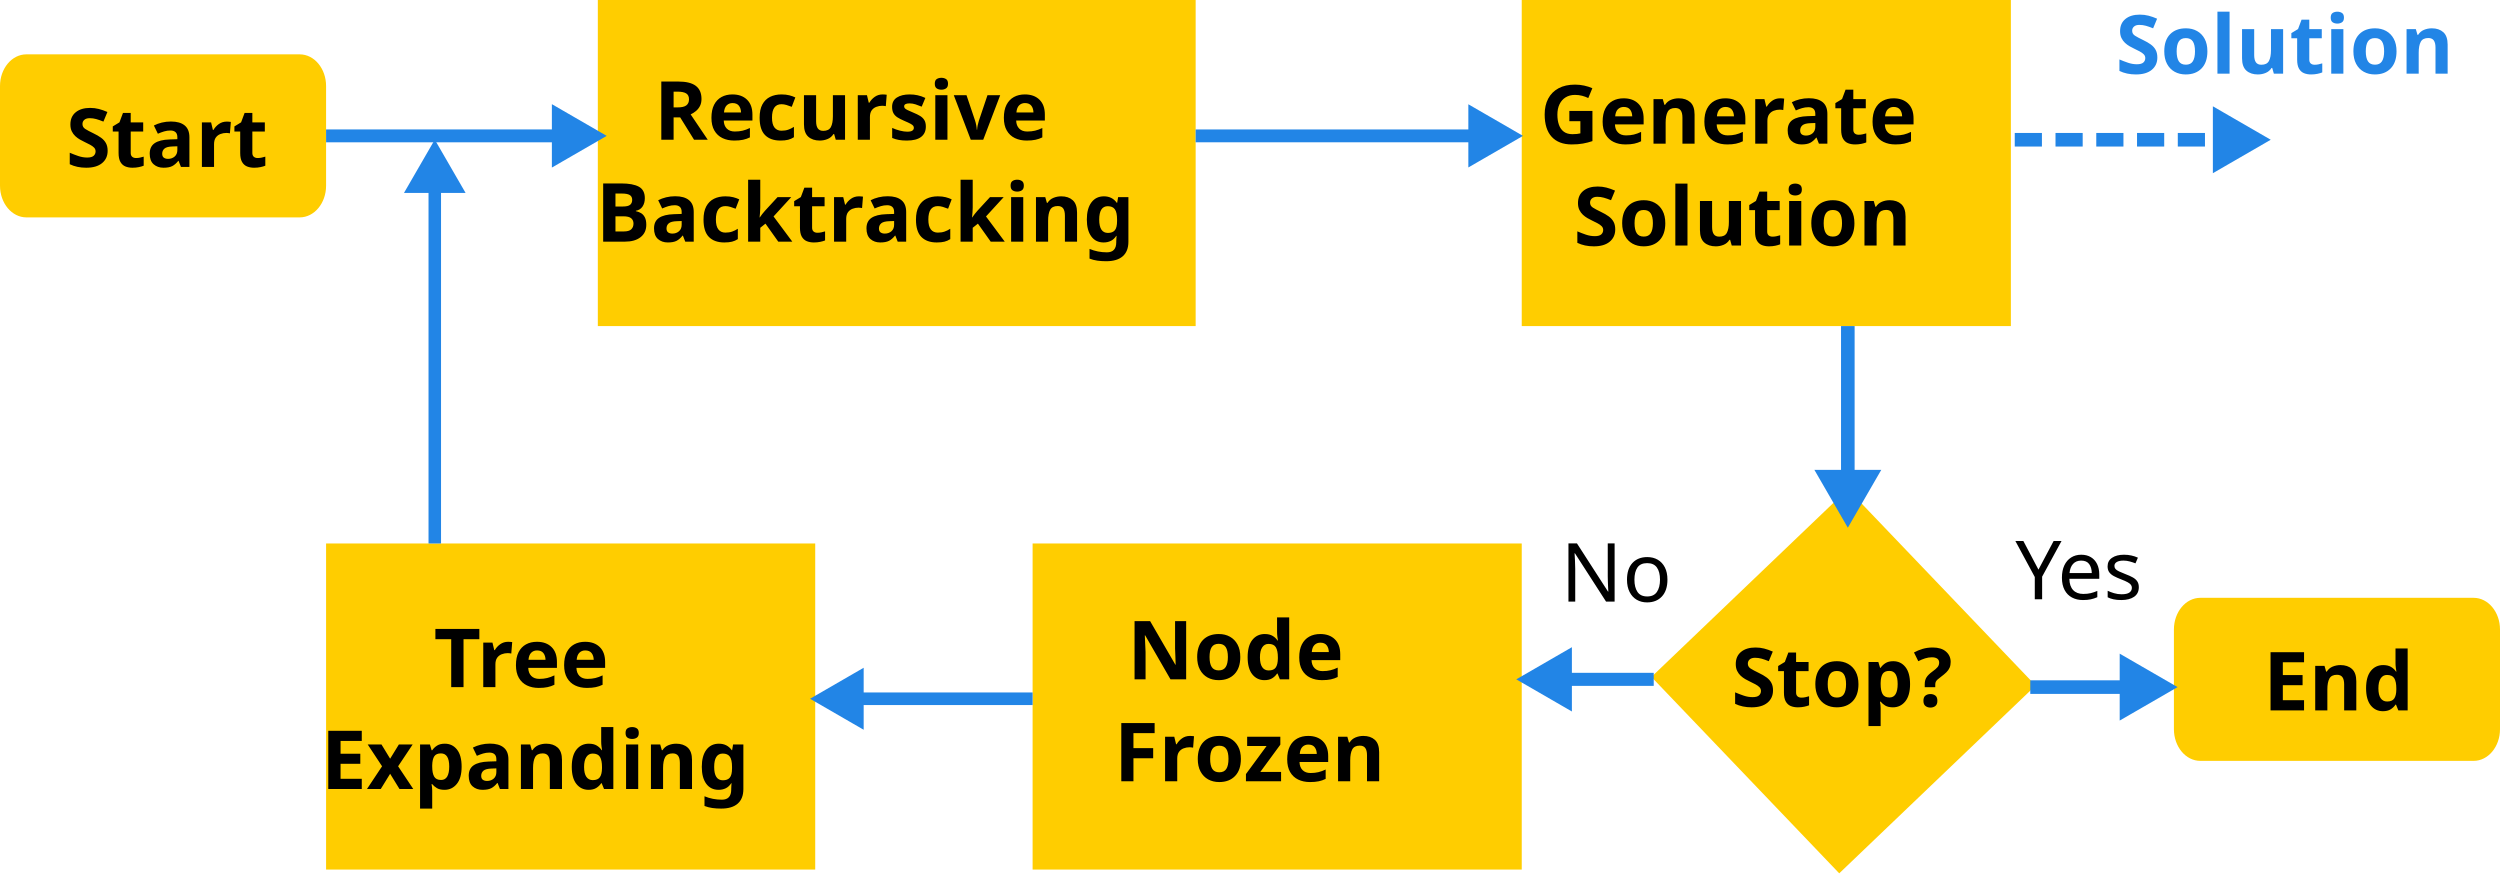
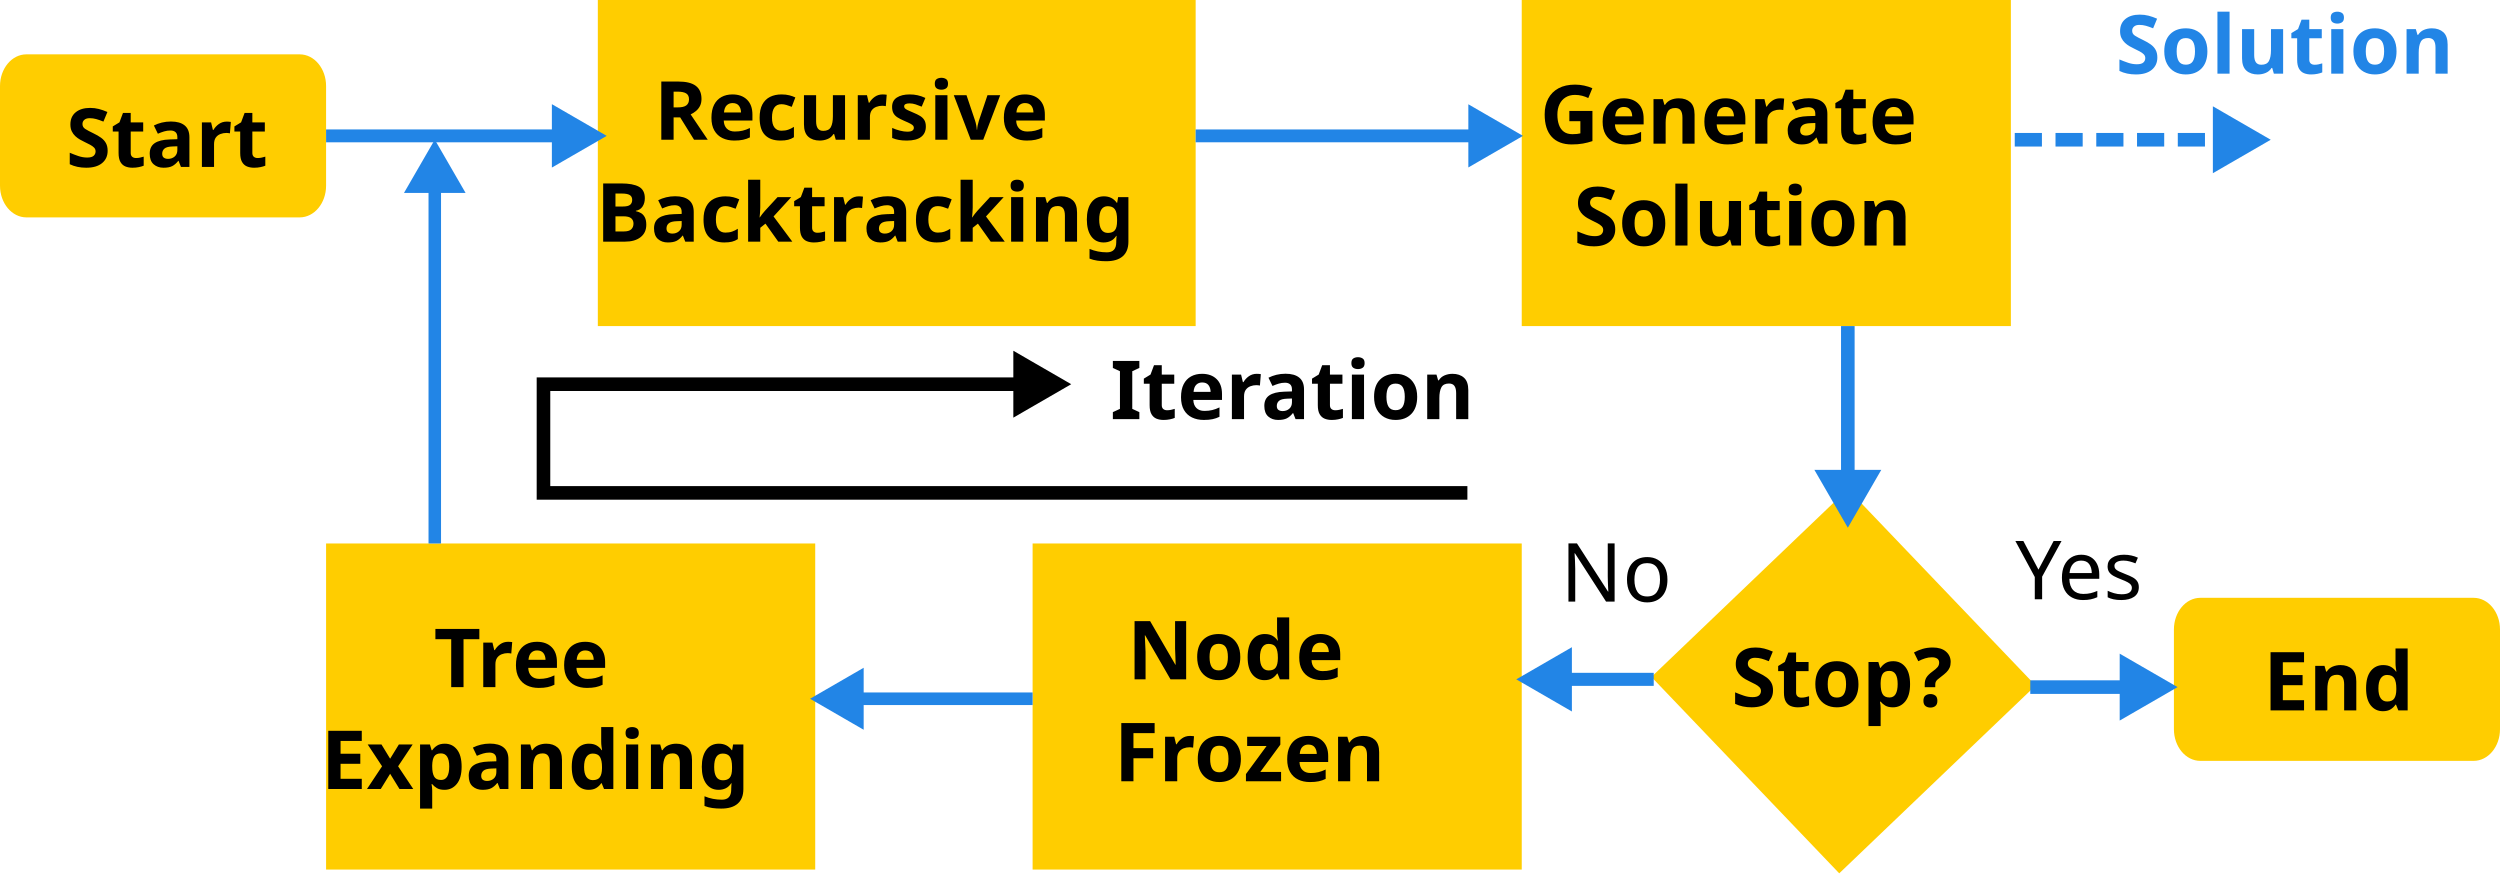
<svg xmlns="http://www.w3.org/2000/svg" width="1840" height="642.772" id="svg2" version="1.1">
  <defs id="defs4">
    <marker orient="auto" refY="0" refX="0" id="TriangleOutM" style="overflow:visible">
      <path id="path4043" d="m 5.77,0 -8.65,5 0,-10 8.65,5 z" style="fill-rule:evenodd;stroke:#000000;stroke-width:1pt;marker-start:none" transform="scale(0.4,0.4)" />
    </marker>
    <marker orient="auto" refY="0" refX="0" id="TriangleOutMt" style="overflow:visible">
      <path id="path4344" d="m 5.77,0 -8.65,5 0,-10 8.65,5 z" style="fill:#e6de22;fill-rule:evenodd;stroke:#e6de22;stroke-width:1pt;marker-start:none" transform="scale(0.4,0.4)" />
    </marker>
    <marker orient="auto" refY="0" refX="0" id="TriangleOutMt7" style="overflow:visible">
      <path id="path4411" d="m 5.77,0 -8.65,5 0,-10 8.65,5 z" style="fill:#2285e6;fill-rule:evenodd;stroke:#2285e6;stroke-width:1pt;marker-start:none" transform="scale(0.4,0.4)" />
    </marker>
    <marker orient="auto" refY="0" refX="0" id="TriangleOutMd" style="overflow:visible">
      <path id="path4668" d="m 5.77,0 -8.65,5 0,-10 8.65,5 z" style="fill:#2285e6;fill-rule:evenodd;stroke:#2285e6;stroke-width:1pt;marker-start:none" transform="scale(0.4,0.4)" />
    </marker>
    <marker orient="auto" refY="0" refX="0" id="TriangleOutMb" style="overflow:visible">
      <path id="path4939" d="m 5.77,0 -8.65,5 0,-10 8.65,5 z" style="fill:#2285e6;fill-rule:evenodd;stroke:#2285e6;stroke-width:1pt;marker-start:none" transform="scale(0.4,0.4)" />
    </marker>
  </defs>
  <g id="layer1" transform="translate(720,-52.36218)">
    <rect style="fill:#ffcd00;fill-opacity:1;fill-rule:evenodd;stroke:none" id="rect2987" width="240" height="120" x="-720" y="92.362" rx="19.422" ry="23.333" />
    <rect style="fill:#ffcd00;fill-opacity:1;fill-rule:evenodd;stroke:none" id="rect3770" width="440" height="240" x="-280" y="52.362" />
    <rect style="fill:#ffcd00;fill-opacity:1;fill-rule:evenodd;stroke:none" id="rect3770-8" width="200" height="200" x="-22.44" y="740.348" transform="matrix(0.7227381,-0.691122,0.691122,0.7227381,0,0)" />
    <text xml:space="preserve" style="font-size:40px;font-style:normal;font-weight:normal;line-height:125%;letter-spacing:0px;word-spacing:0px;fill:#000000;fill-opacity:1;stroke:none;font-family:Sans" x="-57.143" y="155.219" id="text3790">
      <tspan id="tspan3792" x="-57.143" y="155.219" style="font-size:60px;text-align:center;text-anchor:middle;font-weight:bold;-inkscape-font-specification:Sans Bold">Recursive</tspan>
      <tspan x="-57.143" y="230.219" id="tspan3794" style="font-size:60px;text-align:center;text-anchor:middle;font-weight:bold;-inkscape-font-specification:Sans Bold">Backtracking</tspan>
    </text>
    <text xml:space="preserve" style="font-size:40px;font-style:normal;font-weight:normal;line-height:125%;letter-spacing:0px;word-spacing:0px;fill:#000000;fill-opacity:1;stroke:none;font-family:Sans" x="-671.429" y="175.219" id="text3796">
      <tspan id="tspan3798" x="-671.429" y="175.219" style="font-size:60px;font-weight:bold;-inkscape-font-specification:Sans Bold">Start</tspan>
    </text>
    <rect style="fill:#ffcd00;fill-opacity:1;fill-rule:evenodd;stroke:none" id="rect3770-5" width="360" height="240" x="400" y="52.362" />
    <text xml:space="preserve" style="font-size:40px;font-style:normal;font-weight:normal;line-height:125%;letter-spacing:0px;word-spacing:0px;fill:#000000;fill-opacity:1;stroke:none;font-family:Sans" x="588.571" y="158.076" id="text3790-9">
      <tspan id="tspan3792-6" x="588.571" y="158.076" style="font-size:60px;text-align:center;text-anchor:middle;font-weight:bold;-inkscape-font-specification:Sans Bold">Generate</tspan>
      <tspan x="588.571" y="233.076" id="tspan3794-8" style="font-size:60px;text-align:center;text-anchor:middle;font-weight:bold;-inkscape-font-specification:Sans Bold">Solution</tspan>
    </text>
    <rect style="fill:#ffcd00;fill-opacity:1;fill-rule:evenodd;stroke:none" id="rect3770-5-3" width="360" height="240" x="40" y="452.362" />
    <text xml:space="preserve" style="font-size:40px;font-style:normal;font-weight:normal;line-height:125%;letter-spacing:0px;word-spacing:0px;fill:#000000;fill-opacity:1;stroke:none;font-family:Sans" x="225.714" y="552.362" id="text3790-9-2">
      <tspan x="225.714" y="552.362" id="tspan3794-8-7" style="font-size:60px;text-align:center;text-anchor:middle;font-weight:bold;-inkscape-font-specification:Sans Bold">Node</tspan>
      <tspan x="225.714" y="627.362" style="font-size:60px;text-align:center;text-anchor:middle;font-weight:bold;-inkscape-font-specification:Sans Bold" id="tspan3888">Frozen</tspan>
    </text>
    <rect style="fill:#ffcd00;fill-opacity:1;fill-rule:evenodd;stroke:none" id="rect3770-5-8" width="360" height="240" x="-480" y="452.362" />
    <text xml:space="preserve" style="font-size:40px;font-style:normal;font-weight:normal;line-height:125%;letter-spacing:0px;word-spacing:0px;fill:#000000;fill-opacity:1;stroke:none;font-family:Sans" x="-300" y="558.076" id="text3790-9-3">
      <tspan x="-300" y="558.076" id="tspan3794-8-4" style="font-size:60px;text-align:center;text-anchor:middle;font-weight:bold;-inkscape-font-specification:Sans Bold">Tree</tspan>
      <tspan x="-300" y="633.076" style="font-size:60px;text-align:center;text-anchor:middle;font-weight:bold;-inkscape-font-specification:Sans Bold" id="tspan3884">Expanding</tspan>
    </text>
    <path style="fill:#e6de22;fill-opacity:1;stroke:#2285e6;stroke-width:9.477;stroke-linecap:butt;stroke-linejoin:miter;stroke-miterlimit:4;stroke-opacity:1;stroke-dasharray:none;marker-end:url(#TriangleOutMt7)" d="m -480,152.362 179.624,0" id="path3890" />
    <path style="fill:none;stroke:#2285e6;stroke-width:9.445;stroke-linecap:butt;stroke-linejoin:miter;stroke-miterlimit:4;stroke-opacity:1;stroke-dasharray:none;marker-end:url(#TriangleOutMd)" d="m 160,152.362 214.1,0" id="path4468" />
    <path id="path4729" d="m 640,292.362 0,120" style="fill:none;stroke:#2285e6;stroke-width:10;stroke-linecap:butt;stroke-linejoin:miter;stroke-miterlimit:4;stroke-opacity:1;stroke-dasharray:none;marker-end:url(#TriangleOutMt7)" />
    <path id="path4731" d="m 497.143,552.362 -73.864,0" style="fill:none;stroke:#2285e6;stroke-width:9.609;stroke-linecap:butt;stroke-linejoin:miter;stroke-miterlimit:4;stroke-opacity:1;stroke-dasharray:none;marker-end:url(#TriangleOutMt7)" />
    <path id="path4733" d="m 40,566.648 -137.488,0" style="fill:none;stroke:#2285e6;stroke-width:9.27;stroke-linecap:butt;stroke-linejoin:miter;stroke-miterlimit:4;stroke-opacity:1;stroke-dasharray:none;marker-end:url(#TriangleOutMt7)" />
    <path id="path4735" d="m -400,452.362 0,-271.083" style="fill:none;stroke:#2285e6;stroke-width:9.204;stroke-linecap:butt;stroke-linejoin:miter;stroke-miterlimit:4;stroke-opacity:1;stroke-dasharray:none;marker-end:url(#TriangleOutMb)" />
    <path style="fill:none;stroke:#2285e6;stroke-width:10;stroke-linecap:butt;stroke-linejoin:miter;stroke-miterlimit:4;stroke-opacity:1;stroke-dasharray:20, 10;stroke-dashoffset:0;marker-end:url(#TriangleOutMt7)" d="m 762.857,155.219 160,0" id="path5580" />
    <rect style="fill:#ffcd00;fill-opacity:1;fill-rule:evenodd;stroke:none" id="rect2987-3" width="240" height="120" x="880" y="492.362" rx="19.422" ry="23.333" />
    <path style="fill:none;stroke:#2285e6;stroke-width:10;stroke-linecap:butt;stroke-linejoin:miter;stroke-miterlimit:4;stroke-opacity:1;stroke-dasharray:none;marker-end:url(#TriangleOutMt7)" d="m 774.286,558.076 80,0" id="path5790" />
    <text xml:space="preserve" style="font-size:40px;font-style:normal;font-weight:normal;line-height:125%;letter-spacing:0px;word-spacing:0px;fill:#000000;fill-opacity:1;stroke:none;font-family:Sans" x="945.714" y="575.219" id="text3796-2">
      <tspan id="tspan3798-3" x="945.714" y="575.219" style="font-size:60px;font-weight:bold;-inkscape-font-specification:Sans Bold">End</tspan>
    </text>
    <text xml:space="preserve" style="font-size:40px;font-style:normal;font-weight:normal;line-height:125%;letter-spacing:0px;word-spacing:0px;fill:#000000;fill-opacity:1;stroke:none;font-family:Sans" x="554.286" y="572.362" id="text3796-2-8">
      <tspan x="554.286" y="572.362" style="font-size:60px;font-weight:bold;-inkscape-font-specification:Sans Bold" id="tspan6024">Stop?</tspan>
    </text>
    <text xml:space="preserve" style="font-size:40px;font-style:normal;font-weight:normal;line-height:125%;letter-spacing:0px;word-spacing:0px;fill:#000000;fill-opacity:1;stroke:none;font-family:Sans" x="428.571" y="495.134" id="text6028">
      <tspan id="tspan6030" x="428.571" y="495.134" style="font-size:60px">No</tspan>
    </text>
    <text xml:space="preserve" style="font-size:40px;font-style:normal;font-weight:normal;line-height:125%;letter-spacing:0px;word-spacing:0px;fill:#000000;fill-opacity:1;stroke:none;font-family:Sans" x="763.321" y="493.4" id="text6028-3">
      <tspan id="tspan6030-4" x="763.321" y="493.4" style="font-size:60px">Yes</tspan>
    </text>
    <text xml:space="preserve" style="font-size:40px;font-style:normal;font-weight:normal;line-height:125%;letter-spacing:0px;word-spacing:0px;fill:#000000;fill-opacity:1;stroke:none;font-family:Sans" x="837.143" y="106.563" id="text6053">
      <tspan id="tspan6055" x="837.143" y="106.563" style="font-size:60px;fill:#2285e6;fill-opacity:1;font-weight:bold;-inkscape-font-specification:Sans Bold">Solution</tspan>
    </text>
+     <path style="fill:none;stroke:#000000;stroke-width:10;stroke-linecap:butt;stroke-linejoin:miter;stroke-opacity:1;stroke-miterlimit:4;stroke-dasharray:none;marker-end:url(#TriangleOutM)" d="m 1080,362.772 -680,0 0,-80 360,0" id="path3302" transform="translate(-720,52.36218)" />
+     <text xml:space="preserve" style="font-size:40px;font-style:normal;font-weight:normal;line-height:125%;letter-spacing:0px;word-spacing:0px;fill:#000000;fill-opacity:1;stroke:none;font-family:Sans" x="97.143" y="360.849" id="text4292">
+       <tspan id="tspan4294" x="97.143" y="360.849" style="font-size:60px;font-weight:bold;-inkscape-font-specification:Sans Bold">Iteration</tspan>
+     </text>
  </g>
</svg>
